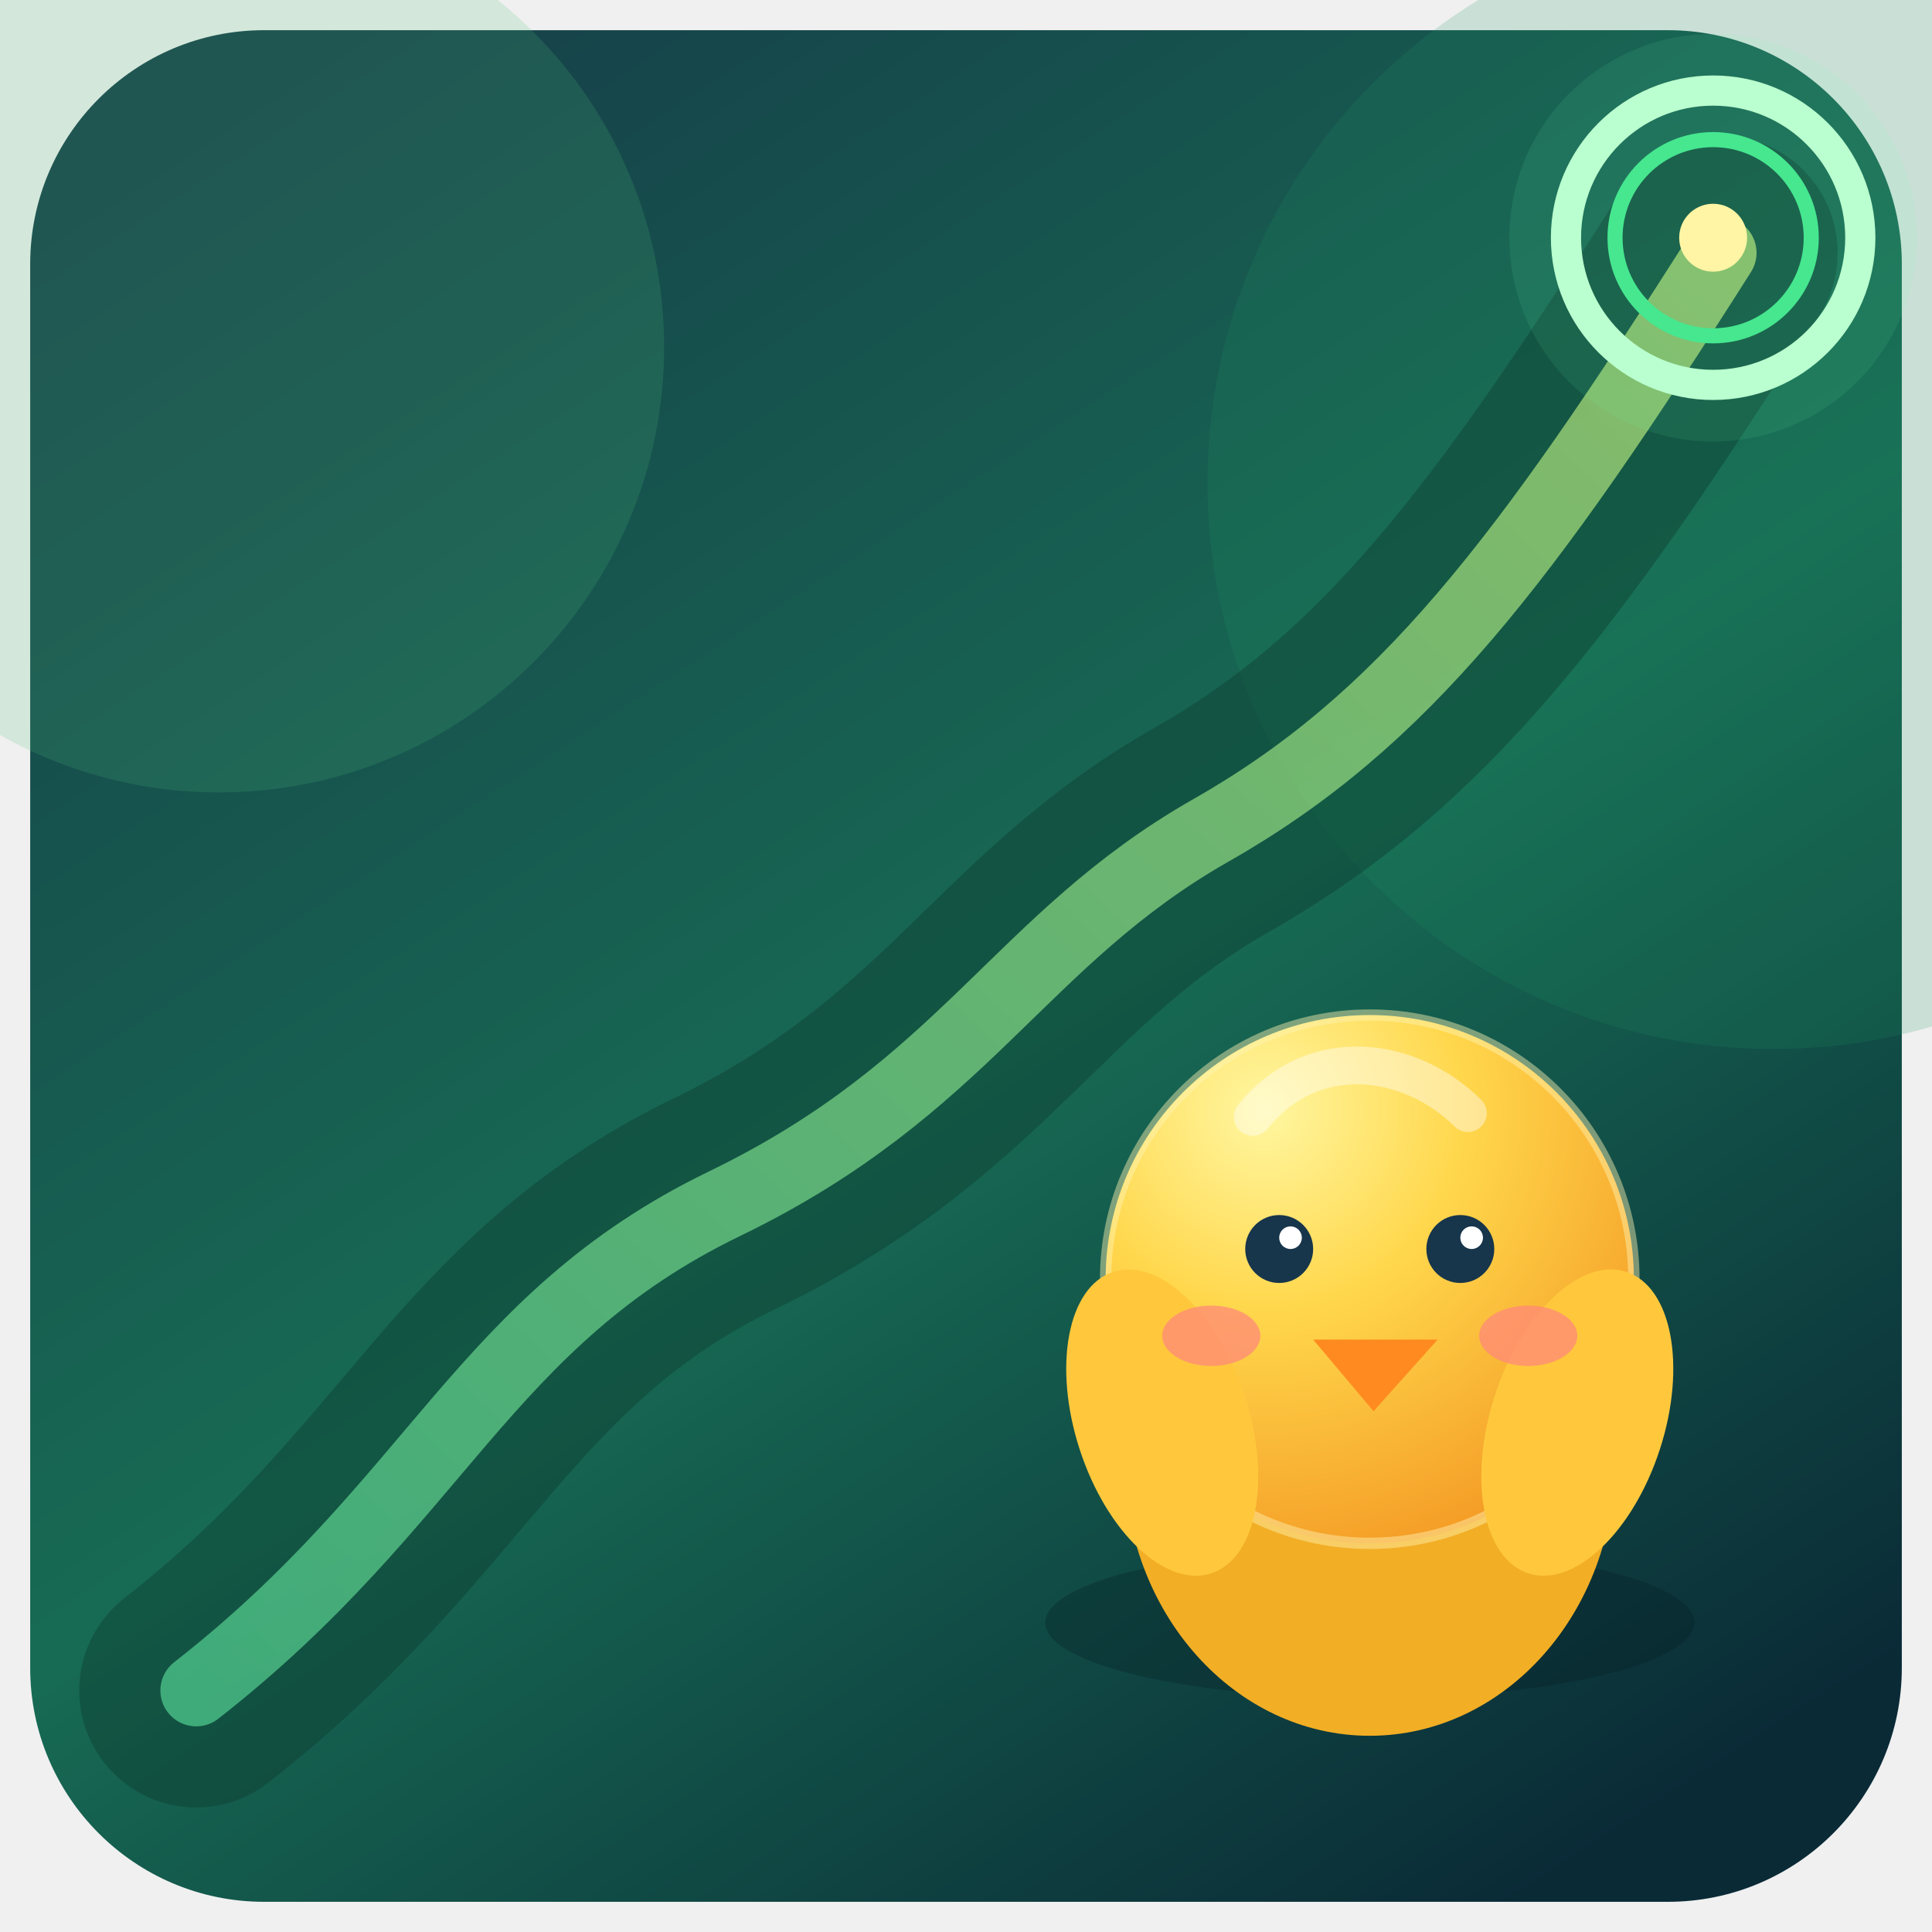
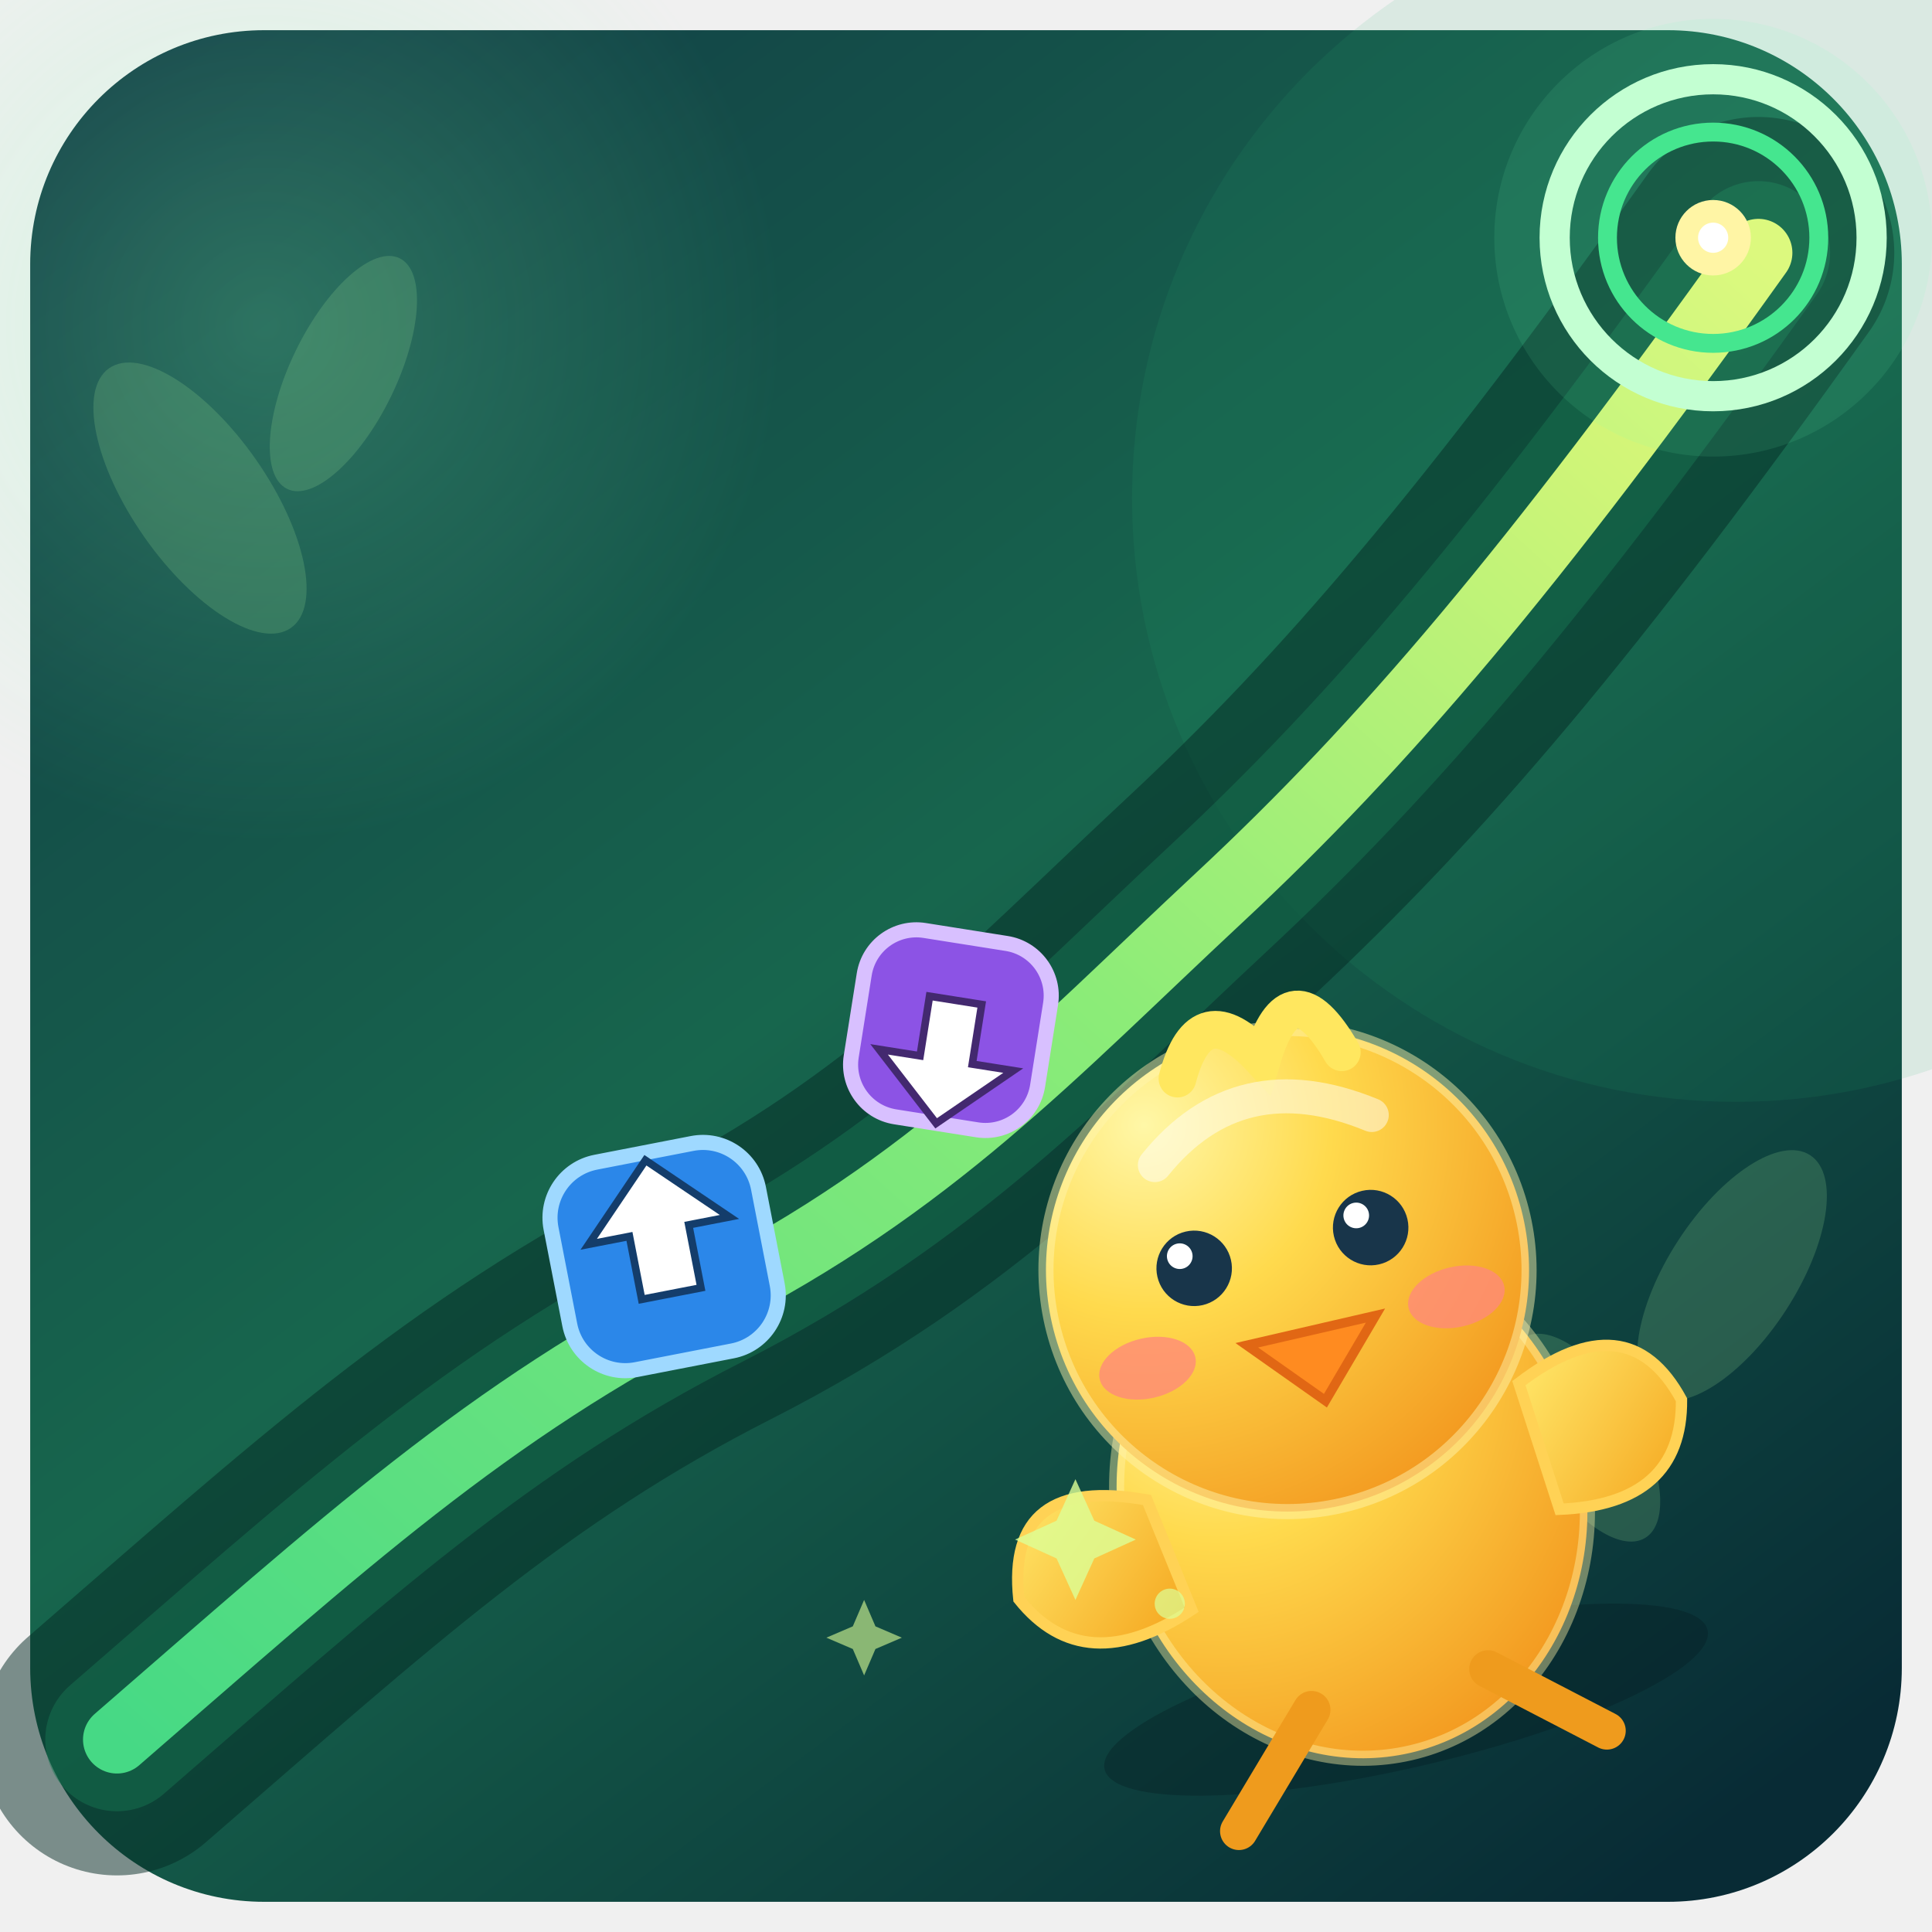
<svg xmlns="http://www.w3.org/2000/svg" width="512" height="512" viewBox="0 0 512 512">
  <defs>
-     <linearGradient id="gold" x1="0" y1="0" x2="1" y2="1">
-       <stop stop-color="#fff4a8" />
-       <stop offset=".45" stop-color="#ffd64e" />
-       <stop offset="1" stop-color="#f49b20" />
-     </linearGradient>
-     <linearGradient id="glass" x1="0" y1="0" x2="1" y2="1">
-       <stop stop-color="#fff" stop-opacity=".62" />
-       <stop offset=".35" stop-color="#bff4ff" stop-opacity=".18" />
-       <stop offset="1" stop-color="#73cfff" stop-opacity=".05" />
-     </linearGradient>
-     <linearGradient id="bg" x1=".15" y1="0" x2=".8" y2="1">
-       <stop stop-color="#163f49" />
-       <stop offset=".55" stop-color="#176b54" />
-       <stop offset="1" stop-color="#0a2a36" />
+     <linearGradient id="bg" x1=".1" y1="0" x2=".85" y2="1">
+       <stop stop-color="#123e46" />
+       <stop offset=".48" stop-color="#17664d" />
+       <stop offset="1" stop-color="#082b35" />
    </linearGradient>
    <linearGradient id="path" x1="0" y1="1" x2="1" y2="0">
-       <stop stop-color="#5ee6a0" />
-       <stop offset="1" stop-color="#d6ff83" />
+       <stop stop-color="#46d985" />
+       <stop offset=".55" stop-color="#8cec78" />
+       <stop offset="1" stop-color="#e8f878" />
    </linearGradient>
-     <radialGradient id="body" cx=".3" cy=".18" r=".9">
-       <stop stop-color="#fff7a1" />
-       <stop offset=".42" stop-color="#ffd74c" />
-       <stop offset="1" stop-color="#f49a24" />
+     <radialGradient id="chick" cx=".28" cy=".14" r=".92">
+       <stop stop-color="#fff7a7" />
+       <stop offset=".42" stop-color="#ffda4d" />
+       <stop offset="1" stop-color="#f39a20" />
+     </radialGradient>
+     <linearGradient id="wing" x1="0" y1="0" x2="1" y2="1">
+       <stop stop-color="#ffe86a" />
+       <stop offset="1" stop-color="#f5a51d" />
+     </linearGradient>
+     <radialGradient id="glow">
+       <stop stop-color="#7fffb1" stop-opacity=".24" />
+       <stop offset="1" stop-color="#7fffb1" stop-opacity="0" />
    </radialGradient>
  </defs>
  <rect x="8" y="8" width="496" height="496" rx="62" fill="url(#bg)" />
-   <circle cx="58" cy="92" r="118" fill="#4bbd79" opacity=".18" />
-   <circle cx="470" cy="128" r="150" fill="#1b915f" opacity=".18" />
-   <path d="M52 448C116 398 128 350 192 319S270 249 321 220s83-71 135-153" fill="none" stroke="#0d392f" stroke-opacity=".42" stroke-width="62" stroke-linecap="round" />
-   <path d="M52 448C116 398 128 350 192 319S270 249 321 220s83-71 135-153" fill="none" stroke="url(#path)" stroke-opacity=".60" stroke-width="19" stroke-linecap="round" />
-   <g transform="translate(363 359)">
-     <ellipse cx="0" cy="71" rx="86" ry="20" fill="#031a20" opacity=".30" />
-     <ellipse cx="0" cy="28" rx="65" ry="73" fill="#f2ae25" />
-     <circle cx="0" cy="-20" r="70" fill="url(#body)" stroke="#fff4b4" stroke-opacity=".45" stroke-width="3" />
-     <ellipse cx="-55" cy="18" rx="23" ry="42" fill="#ffc83c" transform="rotate(-18 -55 18)" />
-     <ellipse cx="55" cy="18" rx="23" ry="42" fill="#ffc83c" transform="rotate(18 55 18)" />
-     <circle cx="-24" cy="-28" r="9" fill="#17354b" />
-     <circle cx="24" cy="-28" r="9" fill="#17354b" />
-     <circle cx="-21" cy="-31" r="3" fill="#fff" />
-     <circle cx="27" cy="-31" r="3" fill="#fff" />
-     <ellipse cx="-42" cy="-5" rx="13" ry="8" fill="#ff8a78" opacity=".75" />
-     <ellipse cx="42" cy="-5" rx="13" ry="8" fill="#ff8a78" opacity=".75" />
-     <path d="M-15-4L18-4 1 15Z" fill="#ff8b20" />
-     <path d="M-31-63C-15-83 11-79 26-64" fill="none" stroke="#fff" stroke-opacity=".42" stroke-width="10" stroke-linecap="round" />
+   <circle cx="70" cy="86" r="138" fill="url(#glow)" />
+   <circle cx="460" cy="132" r="160" fill="#20a96c" opacity=".11" />
+   <path d="M31 461C91 409 129 374 188 344s91-65 135-106 83-87 143-171" fill="none" stroke="#052a25" stroke-opacity=".50" stroke-width="72" stroke-linecap="round" />
+   <path d="M31 461C91 409 129 374 188 344s91-65 135-106 83-87 143-171" fill="none" stroke="#197854" stroke-opacity=".46" stroke-width="38" stroke-linecap="round" />
+   <path d="M31 461C91 409 129 374 188 344s91-65 135-106 83-87 143-171" fill="none" stroke="url(#path)" stroke-width="18" stroke-linecap="round" />
+   <g opacity=".18" fill="#a8ef9c">
+     <ellipse cx="53" cy="132" rx="18" ry="42" transform="rotate(-35 53 132)" />
+     <ellipse cx="91" cy="99" rx="14" ry="34" transform="rotate(26 91 99)" />
+     <ellipse cx="459" cy="338" rx="17" ry="38" transform="rotate(33 459 338)" />
+     <ellipse cx="420" cy="381" rx="14" ry="31" transform="rotate(-31 420 381)" />
+   </g>
+   <g transform="translate(176 333) rotate(-11)">
+     <rect x="-28" y="-28" width="56" height="56" rx="15" fill="#2b87e9" stroke="#9fd9ff" stroke-width="4" />
+     <path d="M-8 10V-7H-19L0-26 19-7H8V10Z" fill="#fff" stroke="#143d6b" stroke-width="2" />
+   </g>
+   <g transform="translate(252 273) rotate(9)">
+     <rect x="-25" y="-25" width="50" height="50" rx="14" fill="#8c53e5" stroke="#d8c0ff" stroke-width="4" />
+     <path d="M-7-8H7V8H18L0 25-18 8H-7Z" fill="#fff" stroke="#43296f" stroke-width="2" />
+   </g>
+   <g transform="translate(352 370) rotate(-13)">
+     <ellipse cx="2" cy="83" rx="82" ry="18" fill="#03181e" opacity=".33" />
+     <ellipse cx="0" cy="28" rx="62" ry="69" fill="url(#chick)" stroke="#fff2a7" stroke-opacity=".42" stroke-width="4" />
+     <circle cx="-3" cy="-35" r="64" fill="url(#chick)" stroke="#fff5ae" stroke-opacity=".47" stroke-width="4" />
+     <path d="M-53 16Q-88 1-92 34Q-80 59-48 47Z" fill="url(#wing)" stroke="#ffd255" stroke-width="3" />
+     <path d="M50 8Q83-7 91 22Q85 49 53 43Z" fill="url(#wing)" stroke="#ffd255" stroke-width="3" />
+     <path d="M-20-91Q-9-112 3-91Q16-114 24-88" fill="none" stroke="#ffe75f" stroke-width="10" stroke-linecap="round" />
+     <circle cx="-27" cy="-41" r="10" fill="#18354a" />
+     <circle cx="21" cy="-41" r="10" fill="#18354a" />
+     <circle cx="-30" cy="-45" r="3.4" fill="#fff" />
+     <circle cx="18" cy="-45" r="3.4" fill="#fff" />
+     <ellipse cx="-45" cy="-18" rx="13" ry="8" fill="#ff897a" opacity=".78" />
+     <ellipse cx="39" cy="-18" rx="13" ry="8" fill="#ff897a" opacity=".78" />
+     <path d="M-18-18L17-18-1 1Z" fill="#ff8b20" stroke="#e16714" stroke-width="2.5" />
+     <path d="M-31-70Q-3-92 28-70" fill="none" stroke="#fff" stroke-opacity=".48" stroke-width="9" stroke-linecap="round" />
+     <path d="M-23 80l-26 27M25 80l27 23" stroke="#ef9b1d" stroke-width="10" stroke-linecap="round" />
  </g>
  <g transform="translate(454 63)">
-     <circle r="54" fill="#6cffb1" opacity=".09" />
-     <circle r="39" fill="none" stroke="#baffcf" stroke-width="8" />
-     <circle r="26" fill="none" stroke="#46e78f" stroke-width="4" />
-     <circle r="9" fill="#fff5a4" />
+     <circle r="58" fill="#72ffb6" opacity=".10" />
+     <circle r="42" fill="none" stroke="#c3ffd2" stroke-width="8" />
+     <circle r="28" fill="none" stroke="#45e68f" stroke-width="5" />
+     <circle r="10" fill="#fff5a5" />
+     <circle r="4" fill="#fff" />
+   </g>
+   <g fill="#dcff96">
+     <path d="M285 392l5 11 11 5-11 5-5 11-5-11-11-5 11-5Z" opacity=".8" />
+     <path d="M229 424l3 7 7 3-7 3-3 7-3-7-7-3 7-3Z" opacity=".6" />
+     <circle cx="310" cy="425" r="4" opacity=".7" />
  </g>
</svg>
